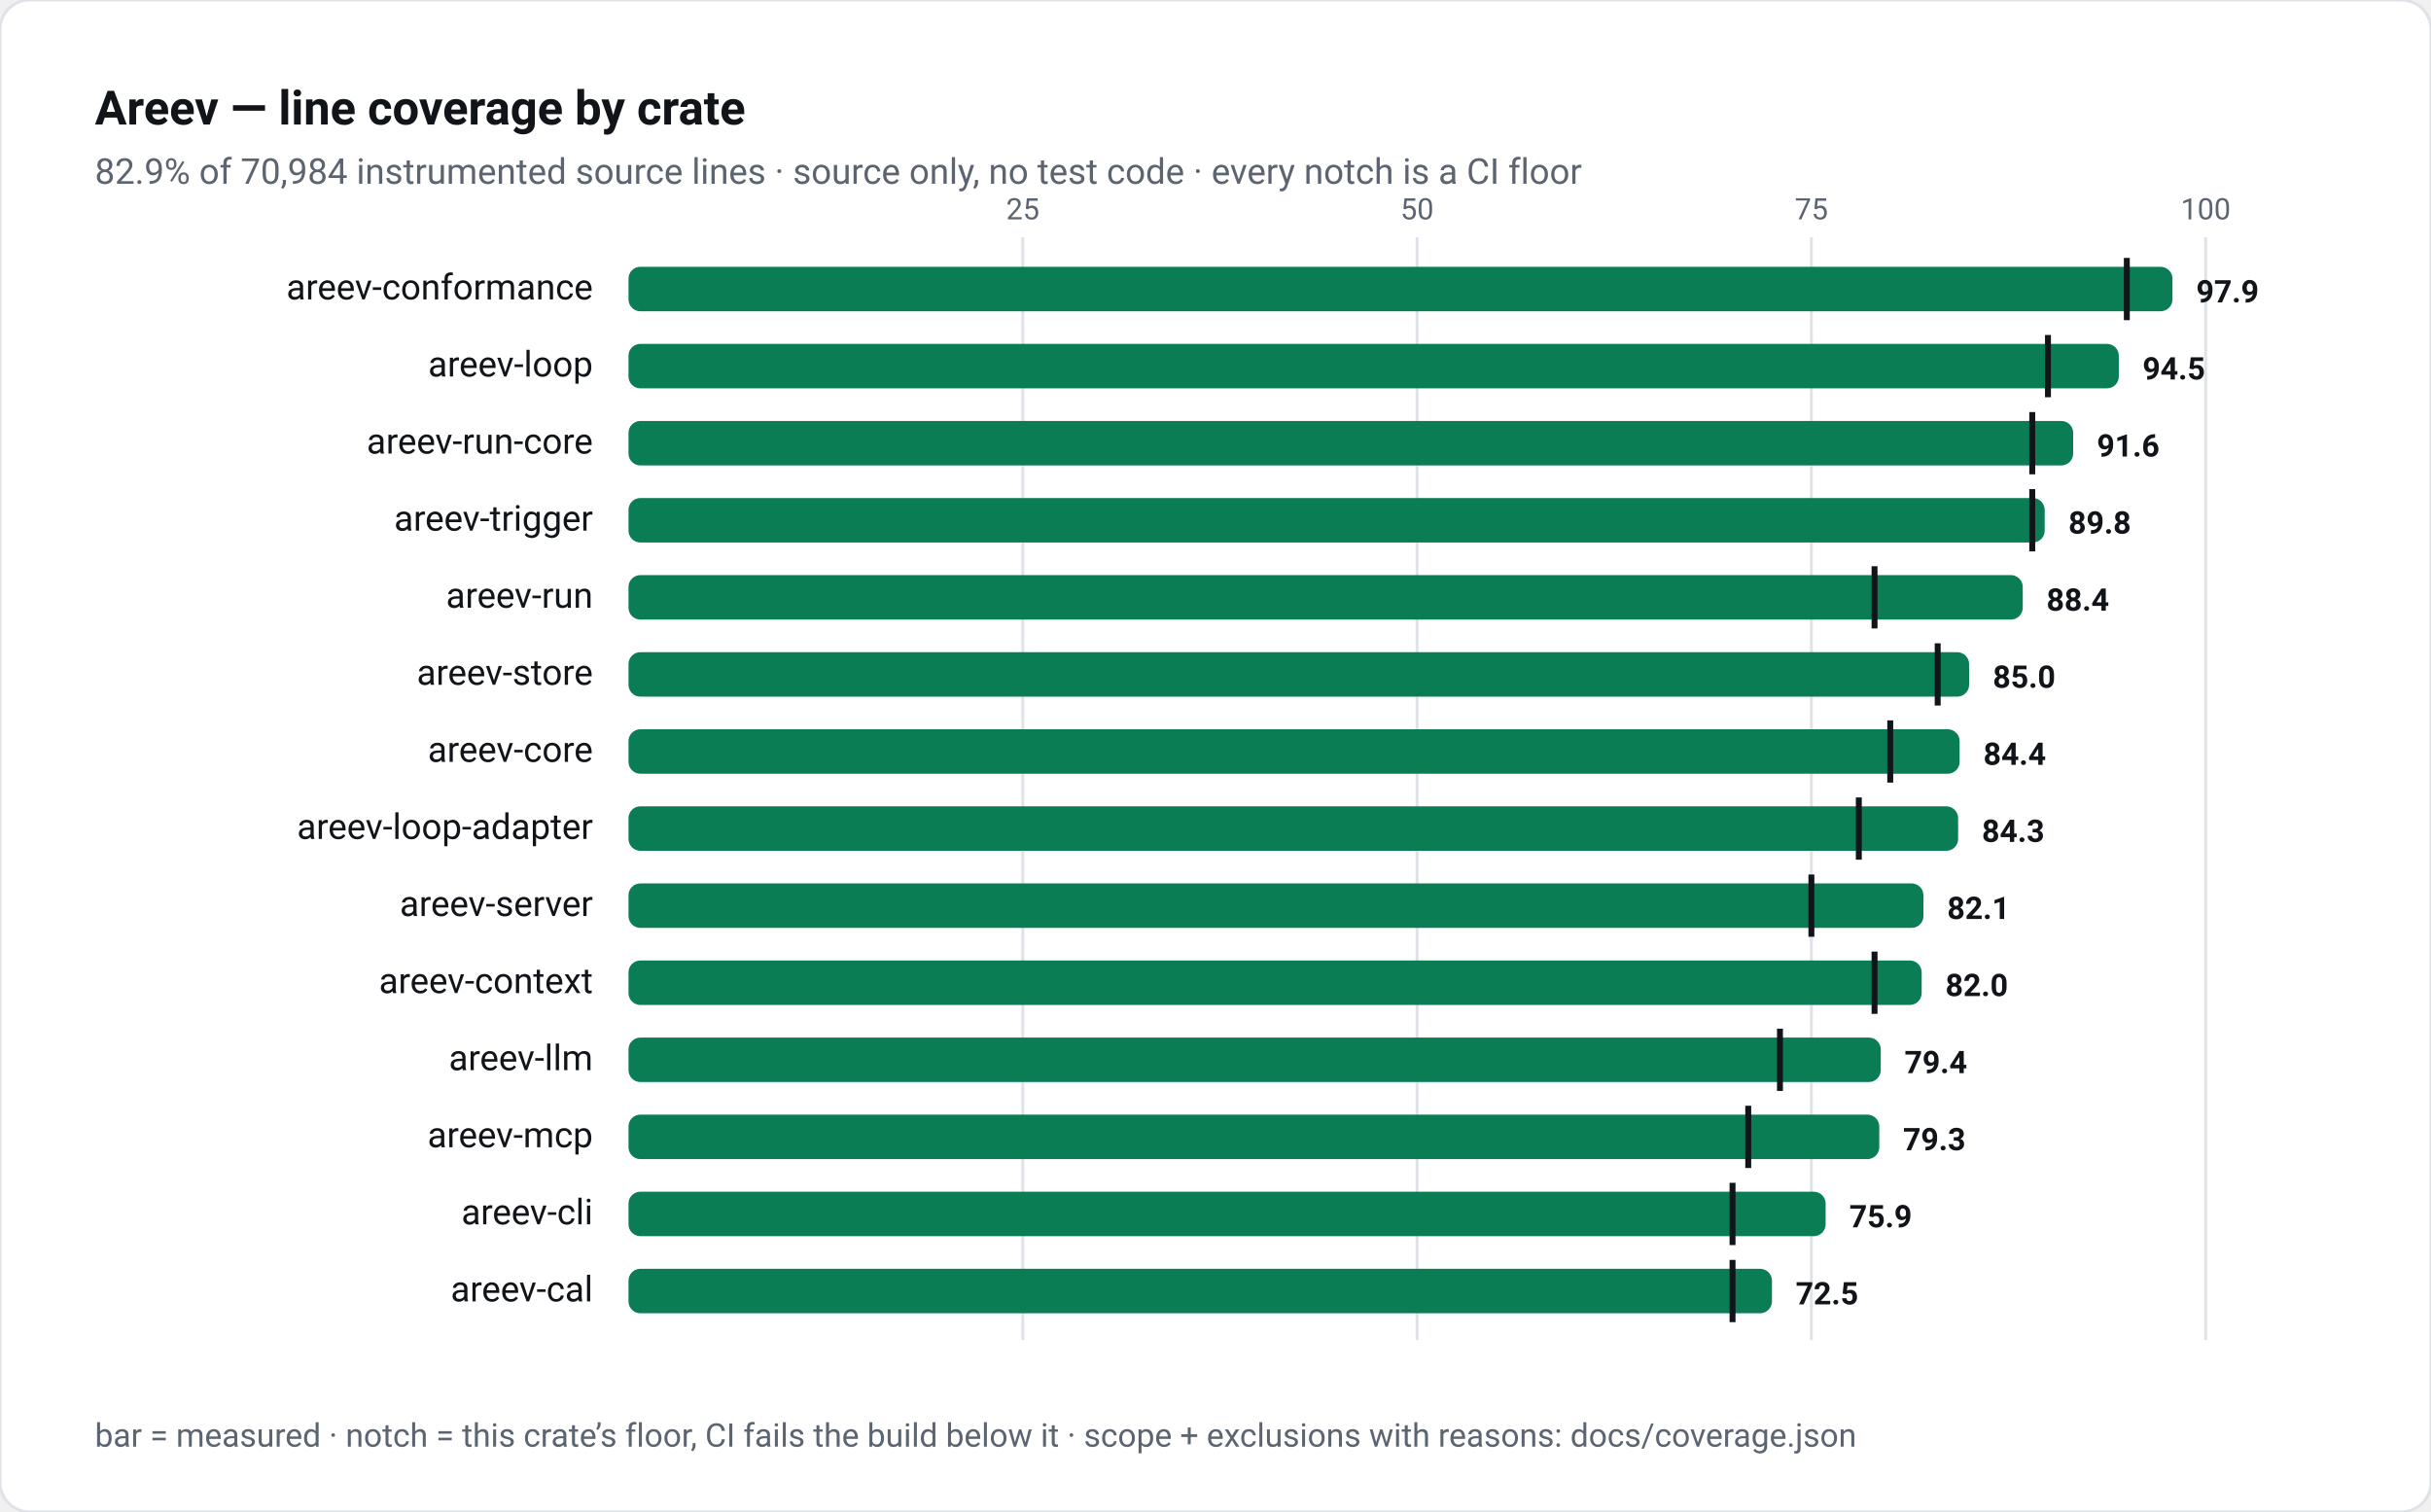
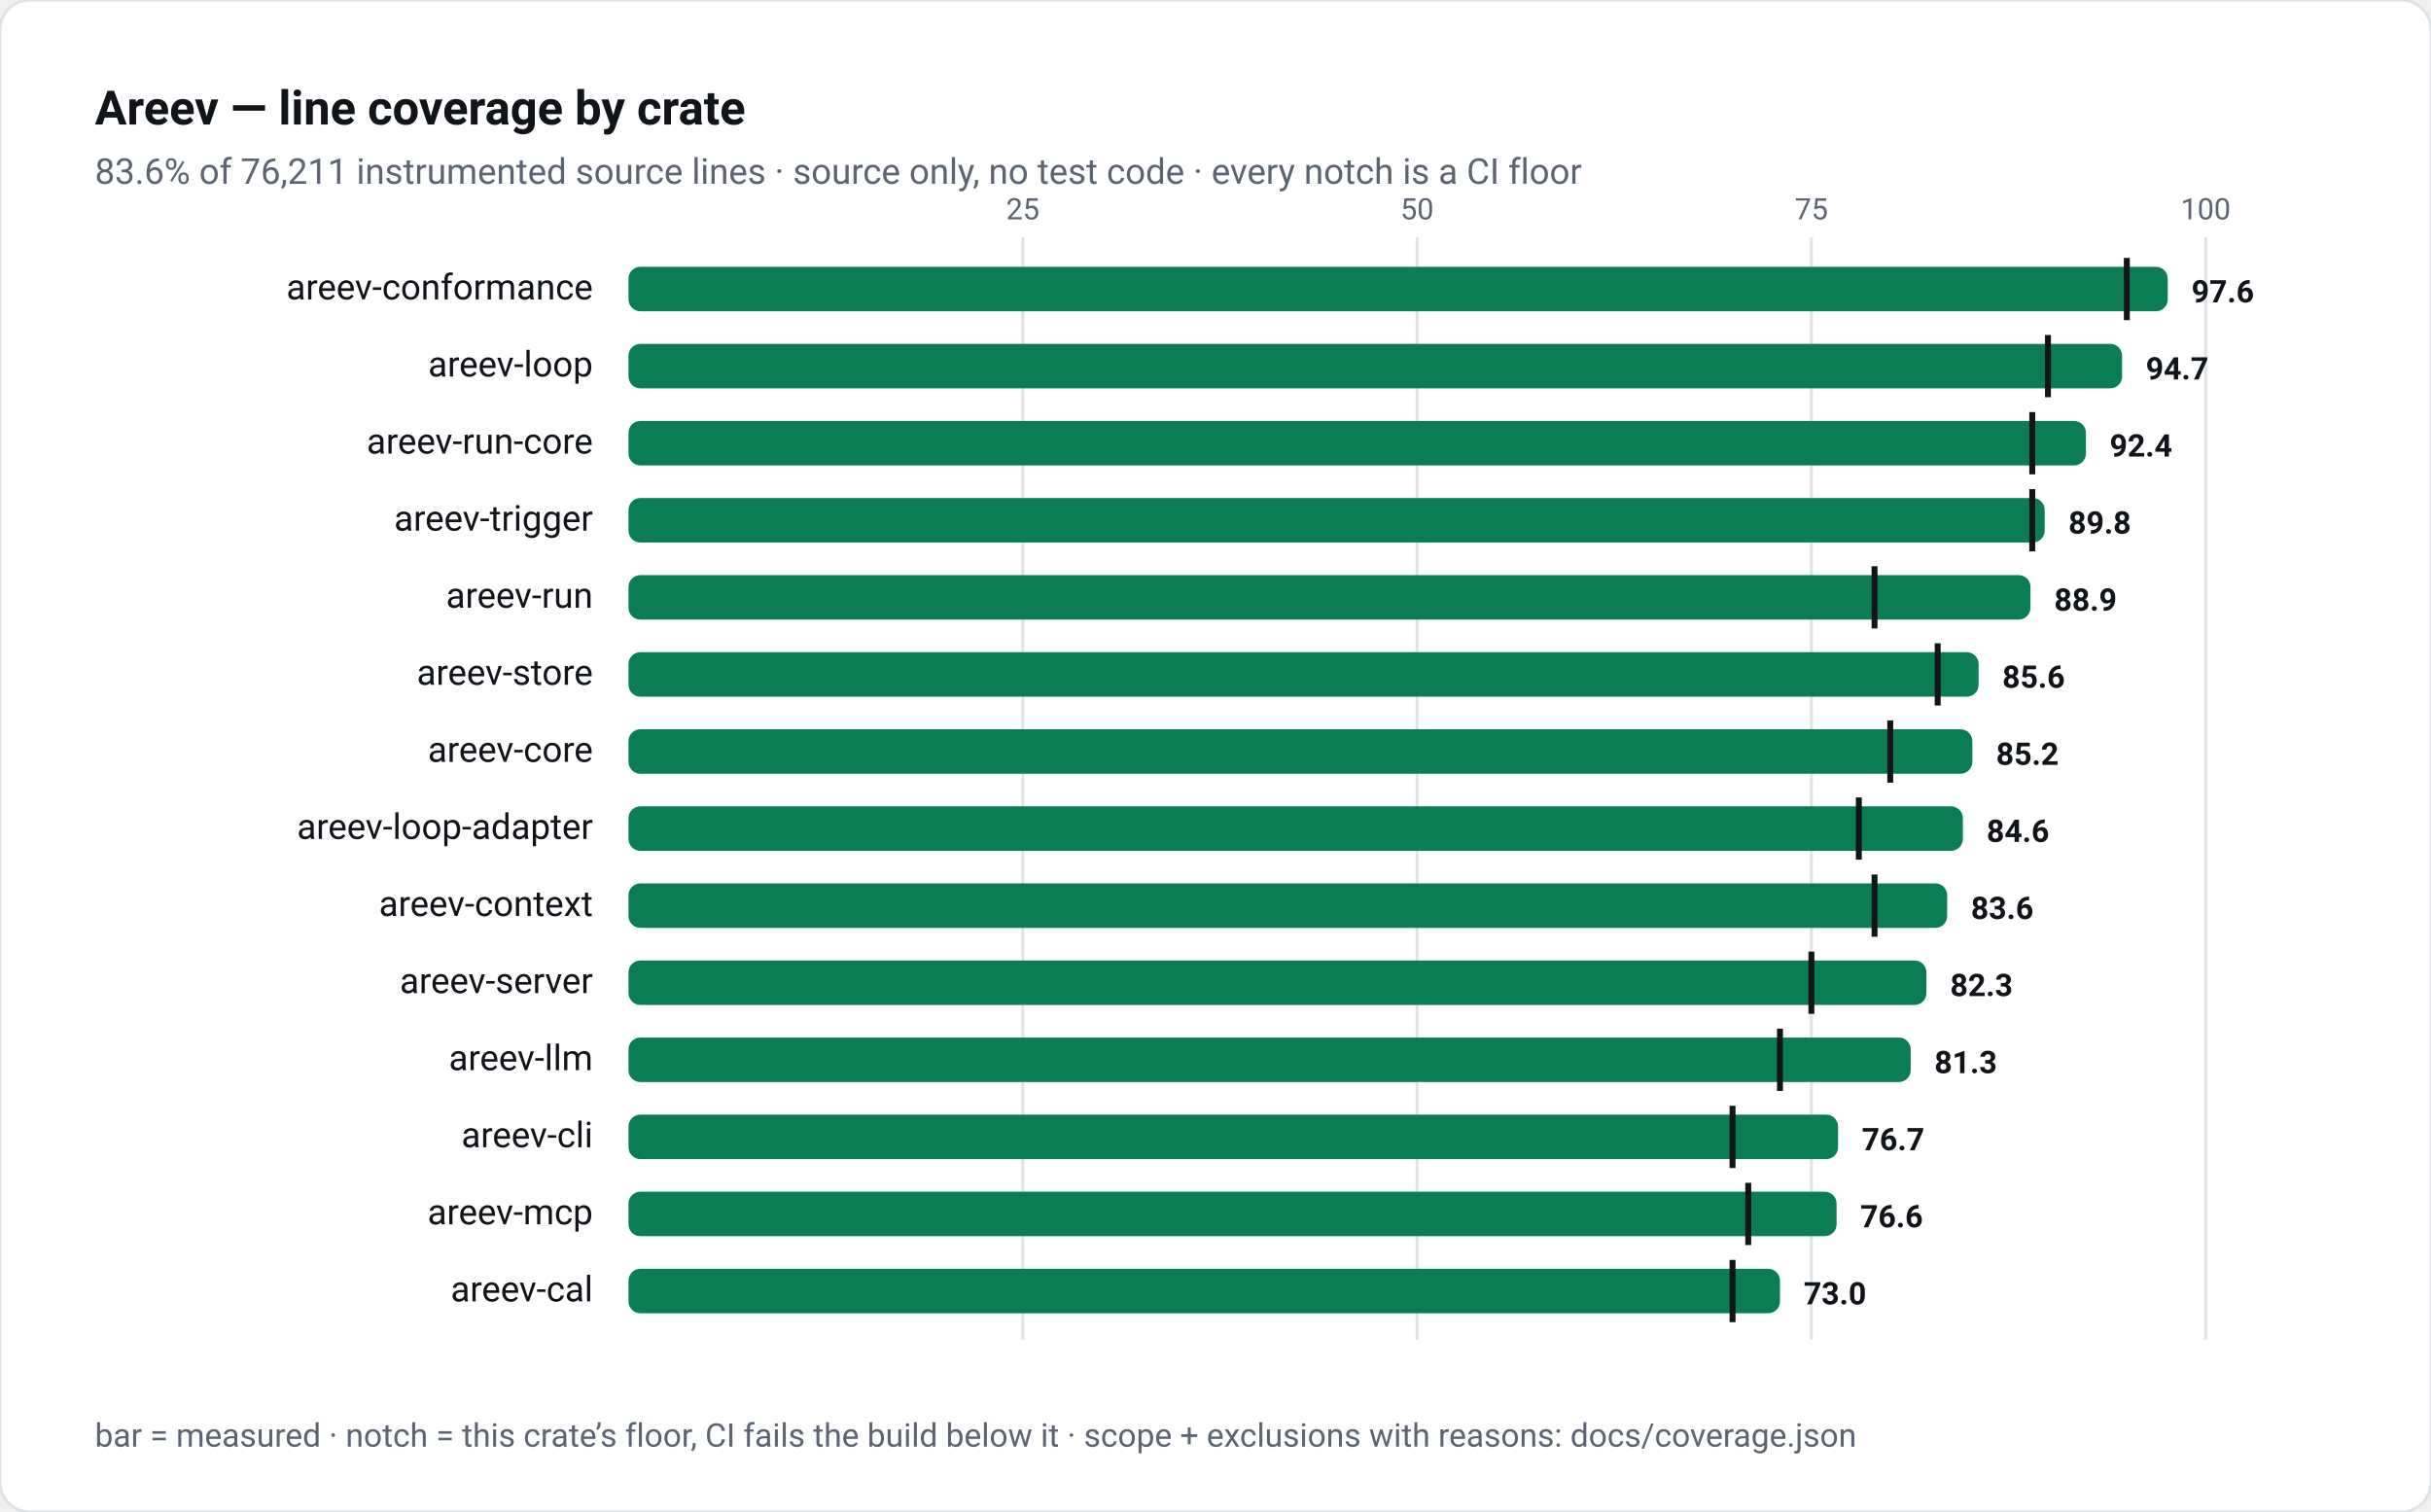
- <svg xmlns="http://www.w3.org/2000/svg" width="820" height="510" viewBox="0 0 820 510" role="img" aria-label="Areev line coverage by crate: 82.9% overall, each crate gated by its own CI floor">
+ <svg xmlns="http://www.w3.org/2000/svg" width="820" height="510" viewBox="0 0 820 510" role="img" aria-label="Areev line coverage by crate: 83.6% overall, each crate gated by its own CI floor">
  <style>text{font-family:ui-sans-serif,-apple-system,"Segoe UI",Roboto,Helvetica,Arial,sans-serif}.n{font-weight:700;font-variant-numeric:tabular-nums}.v{font-weight:600;font-variant-numeric:tabular-nums}</style>
  <rect width="820" height="510" rx="10" fill="#ffffff" stroke="#dfe3e8" />
  <text x="32" y="42" class="n" font-size="16" fill="#111418">Areev — line coverage by crate</text>
-   <text x="32" y="62" font-size="12" fill="#5b6470">82.9% of 70,984 instrumented source lines · source only, no test code · every notch is a CI floor</text>
+   <text x="32" y="62" font-size="12" fill="#5b6470">83.6% of 76,211 instrumented source lines · source only, no test code · every notch is a CI floor</text>
  <path d="M345.0 80V452" stroke="#dfe3e8" stroke-width="1" />
  <text x="345.0" y="74" font-size="10" fill="#5b6470" text-anchor="middle">25</text>
  <path d="M478.0 80V452" stroke="#dfe3e8" stroke-width="1" />
  <text x="478.0" y="74" font-size="10" fill="#5b6470" text-anchor="middle">50</text>
  <path d="M611.0 80V452" stroke="#dfe3e8" stroke-width="1" />
  <text x="611.0" y="74" font-size="10" fill="#5b6470" text-anchor="middle">75</text>
  <path d="M744.0 80V452" stroke="#dfe3e8" stroke-width="1" />
  <text x="744.0" y="74" font-size="10" fill="#5b6470" text-anchor="middle">100</text>
  <text x="200" y="101" font-size="12" fill="#111418" text-anchor="end">areev-conformance</text>
-   <rect x="212" y="90" width="520.8" height="15" rx="4" fill="#0a7d55" />
+   <rect x="212" y="90" width="519.2" height="15" rx="4" fill="#0a7d55" />
  <rect x="716.4" y="87" width="2" height="21" fill="#111418" />
-   <text x="740.8" y="102" class="v" font-size="10.5" fill="#111418">97.9</text>
+   <text x="739.2" y="102" class="v" font-size="10.5" fill="#111418">97.6</text>
  <text x="200" y="127" font-size="12" fill="#111418" text-anchor="end">areev-loop</text>
-   <rect x="212" y="116" width="502.7" height="15" rx="4" fill="#0a7d55" />
+   <rect x="212" y="116" width="503.8" height="15" rx="4" fill="#0a7d55" />
  <rect x="689.8" y="113" width="2" height="21" fill="#111418" />
-   <text x="722.7" y="128" class="v" font-size="10.5" fill="#111418">94.5</text>
+   <text x="723.8" y="128" class="v" font-size="10.5" fill="#111418">94.7</text>
  <text x="200" y="153" font-size="12" fill="#111418" text-anchor="end">areev-run-core</text>
-   <rect x="212" y="142" width="487.3" height="15" rx="4" fill="#0a7d55" />
+   <rect x="212" y="142" width="491.6" height="15" rx="4" fill="#0a7d55" />
  <rect x="684.5" y="139" width="2" height="21" fill="#111418" />
-   <text x="707.3" y="154" class="v" font-size="10.5" fill="#111418">91.6</text>
+   <text x="711.6" y="154" class="v" font-size="10.5" fill="#111418">92.4</text>
  <text x="200" y="179" font-size="12" fill="#111418" text-anchor="end">areev-trigger</text>
  <rect x="212" y="168" width="477.7" height="15" rx="4" fill="#0a7d55" />
  <rect x="684.5" y="165" width="2" height="21" fill="#111418" />
  <text x="697.7" y="180" class="v" font-size="10.5" fill="#111418">89.8</text>
  <text x="200" y="205" font-size="12" fill="#111418" text-anchor="end">areev-run</text>
-   <rect x="212" y="194" width="470.3" height="15" rx="4" fill="#0a7d55" />
+   <rect x="212" y="194" width="472.9" height="15" rx="4" fill="#0a7d55" />
  <rect x="631.3" y="191" width="2" height="21" fill="#111418" />
-   <text x="690.3" y="206" class="v" font-size="10.5" fill="#111418">88.4</text>
+   <text x="692.9" y="206" class="v" font-size="10.5" fill="#111418">88.9</text>
  <text x="200" y="231" font-size="12" fill="#111418" text-anchor="end">areev-store</text>
-   <rect x="212" y="220" width="452.2" height="15" rx="4" fill="#0a7d55" />
+   <rect x="212" y="220" width="455.4" height="15" rx="4" fill="#0a7d55" />
  <rect x="652.6" y="217" width="2" height="21" fill="#111418" />
-   <text x="672.2" y="232" class="v" font-size="10.5" fill="#111418">85.0</text>
+   <text x="675.4" y="232" class="v" font-size="10.5" fill="#111418">85.6</text>
  <text x="200" y="257" font-size="12" fill="#111418" text-anchor="end">areev-core</text>
-   <rect x="212" y="246" width="449.0" height="15" rx="4" fill="#0a7d55" />
+   <rect x="212" y="246" width="453.3" height="15" rx="4" fill="#0a7d55" />
  <rect x="636.6" y="243" width="2" height="21" fill="#111418" />
-   <text x="669.0" y="258" class="v" font-size="10.5" fill="#111418">84.4</text>
+   <text x="673.3" y="258" class="v" font-size="10.5" fill="#111418">85.2</text>
  <text x="200" y="283" font-size="12" fill="#111418" text-anchor="end">areev-loop-adapter</text>
-   <rect x="212" y="272" width="448.5" height="15" rx="4" fill="#0a7d55" />
+   <rect x="212" y="272" width="450.1" height="15" rx="4" fill="#0a7d55" />
  <rect x="626.0" y="269" width="2" height="21" fill="#111418" />
-   <text x="668.5" y="284" class="v" font-size="10.5" fill="#111418">84.3</text>
-   <text x="200" y="309" font-size="12" fill="#111418" text-anchor="end">areev-server</text>
-   <rect x="212" y="298" width="436.8" height="15" rx="4" fill="#0a7d55" />
-   <rect x="610.0" y="295" width="2" height="21" fill="#111418" />
-   <text x="656.8" y="310" class="v" font-size="10.5" fill="#111418">82.1</text>
-   <text x="200" y="335" font-size="12" fill="#111418" text-anchor="end">areev-context</text>
-   <rect x="212" y="324" width="436.2" height="15" rx="4" fill="#0a7d55" />
-   <rect x="631.3" y="321" width="2" height="21" fill="#111418" />
-   <text x="656.2" y="336" class="v" font-size="10.5" fill="#111418">82.0</text>
+   <text x="670.1" y="284" class="v" font-size="10.5" fill="#111418">84.6</text>
+   <text x="200" y="309" font-size="12" fill="#111418" text-anchor="end">areev-context</text>
+   <rect x="212" y="298" width="444.8" height="15" rx="4" fill="#0a7d55" />
+   <rect x="631.3" y="295" width="2" height="21" fill="#111418" />
+   <text x="664.8" y="310" class="v" font-size="10.5" fill="#111418">83.6</text>
+   <text x="200" y="335" font-size="12" fill="#111418" text-anchor="end">areev-server</text>
+   <rect x="212" y="324" width="437.8" height="15" rx="4" fill="#0a7d55" />
+   <rect x="610.0" y="321" width="2" height="21" fill="#111418" />
+   <text x="657.8" y="336" class="v" font-size="10.5" fill="#111418">82.3</text>
  <text x="200" y="361" font-size="12" fill="#111418" text-anchor="end">areev-llm</text>
-   <rect x="212" y="350" width="422.4" height="15" rx="4" fill="#0a7d55" />
+   <rect x="212" y="350" width="432.5" height="15" rx="4" fill="#0a7d55" />
  <rect x="599.4" y="347" width="2" height="21" fill="#111418" />
-   <text x="642.4" y="362" class="v" font-size="10.5" fill="#111418">79.4</text>
-   <text x="200" y="387" font-size="12" fill="#111418" text-anchor="end">areev-mcp</text>
-   <rect x="212" y="376" width="421.9" height="15" rx="4" fill="#0a7d55" />
-   <rect x="588.7" y="373" width="2" height="21" fill="#111418" />
-   <text x="641.9" y="388" class="v" font-size="10.5" fill="#111418">79.3</text>
-   <text x="200" y="413" font-size="12" fill="#111418" text-anchor="end">areev-cli</text>
-   <rect x="212" y="402" width="403.8" height="15" rx="4" fill="#0a7d55" />
-   <rect x="583.4" y="399" width="2" height="21" fill="#111418" />
-   <text x="623.8" y="414" class="v" font-size="10.5" fill="#111418">75.9</text>
+   <text x="652.5" y="362" class="v" font-size="10.5" fill="#111418">81.3</text>
+   <text x="200" y="387" font-size="12" fill="#111418" text-anchor="end">areev-cli</text>
+   <rect x="212" y="376" width="408.0" height="15" rx="4" fill="#0a7d55" />
+   <rect x="583.4" y="373" width="2" height="21" fill="#111418" />
+   <text x="628.0" y="388" class="v" font-size="10.5" fill="#111418">76.7</text>
+   <text x="200" y="413" font-size="12" fill="#111418" text-anchor="end">areev-mcp</text>
+   <rect x="212" y="402" width="407.5" height="15" rx="4" fill="#0a7d55" />
+   <rect x="588.7" y="399" width="2" height="21" fill="#111418" />
+   <text x="627.5" y="414" class="v" font-size="10.5" fill="#111418">76.6</text>
  <text x="200" y="439" font-size="12" fill="#111418" text-anchor="end">areev-cal</text>
-   <rect x="212" y="428" width="385.7" height="15" rx="4" fill="#0a7d55" />
+   <rect x="212" y="428" width="388.4" height="15" rx="4" fill="#0a7d55" />
  <rect x="583.4" y="425" width="2" height="21" fill="#111418" />
-   <text x="605.7" y="440" class="v" font-size="10.5" fill="#111418">72.5</text>
+   <text x="608.4" y="440" class="v" font-size="10.5" fill="#111418">73.0</text>
  <text x="32" y="488" font-size="11" fill="#5b6470">bar = measured · notch = this crate’s floor, CI fails the build below it · scope + exclusions with reasons: docs/coverage.json</text>
</svg>
